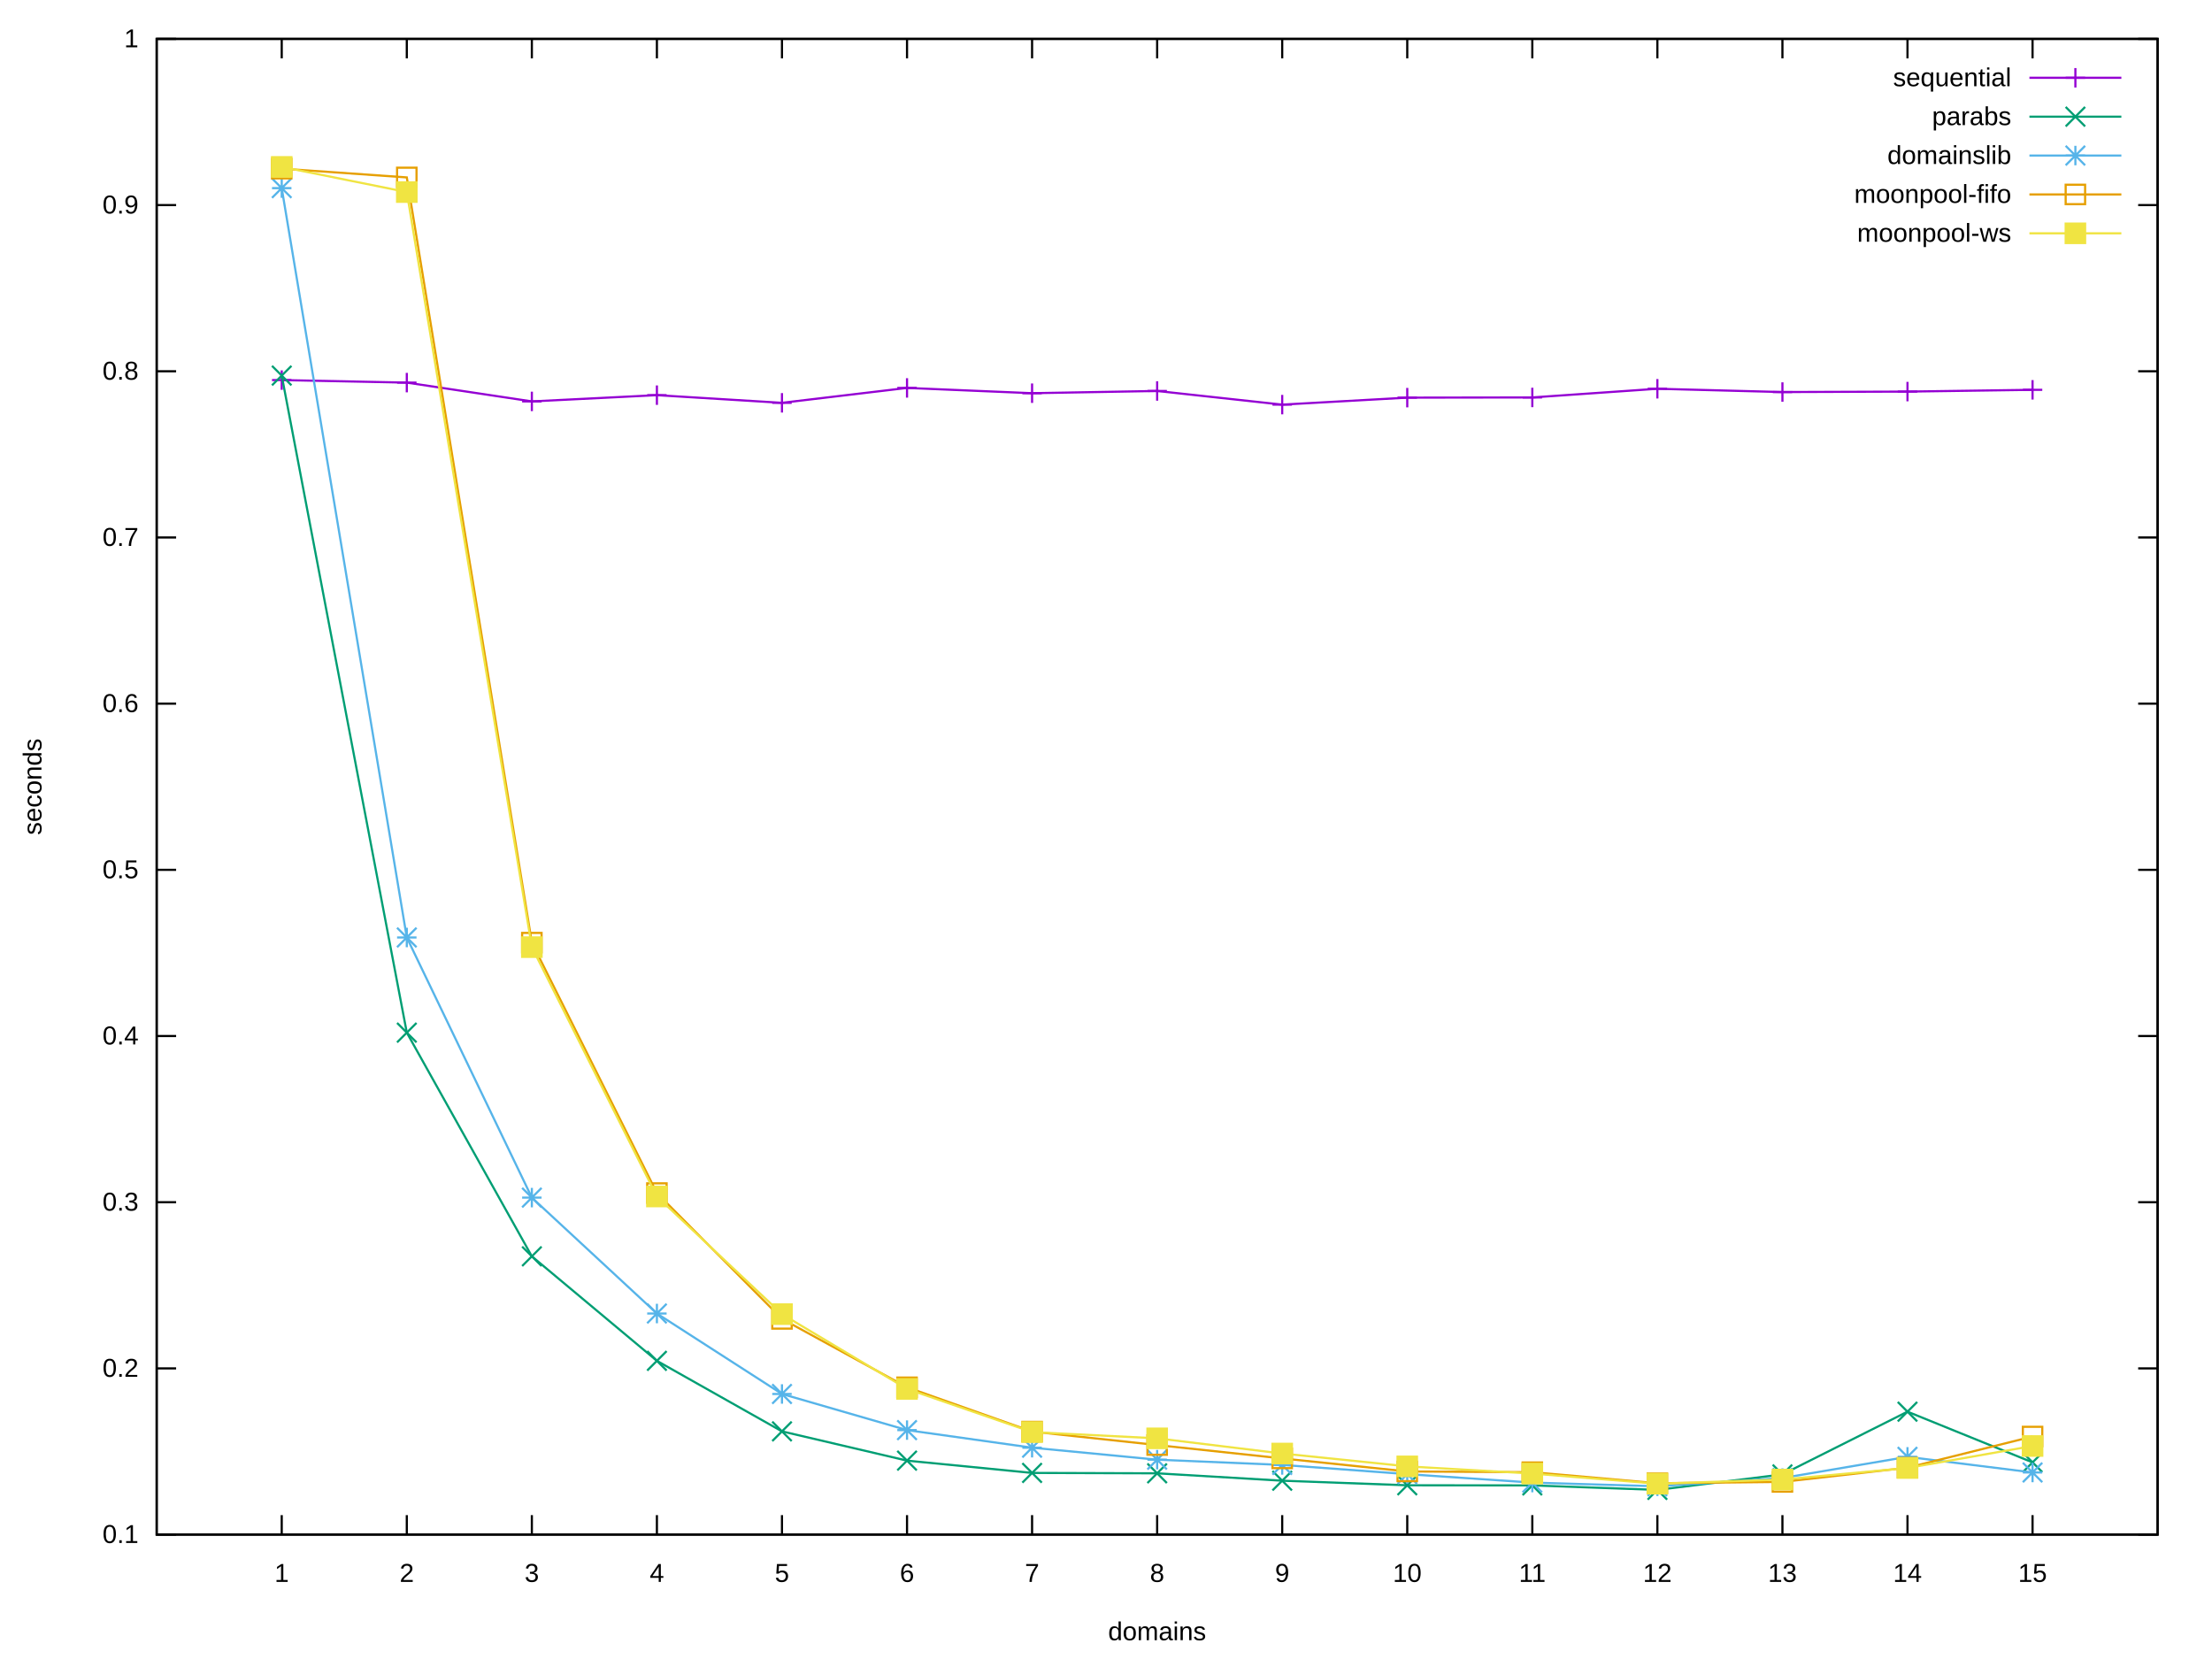
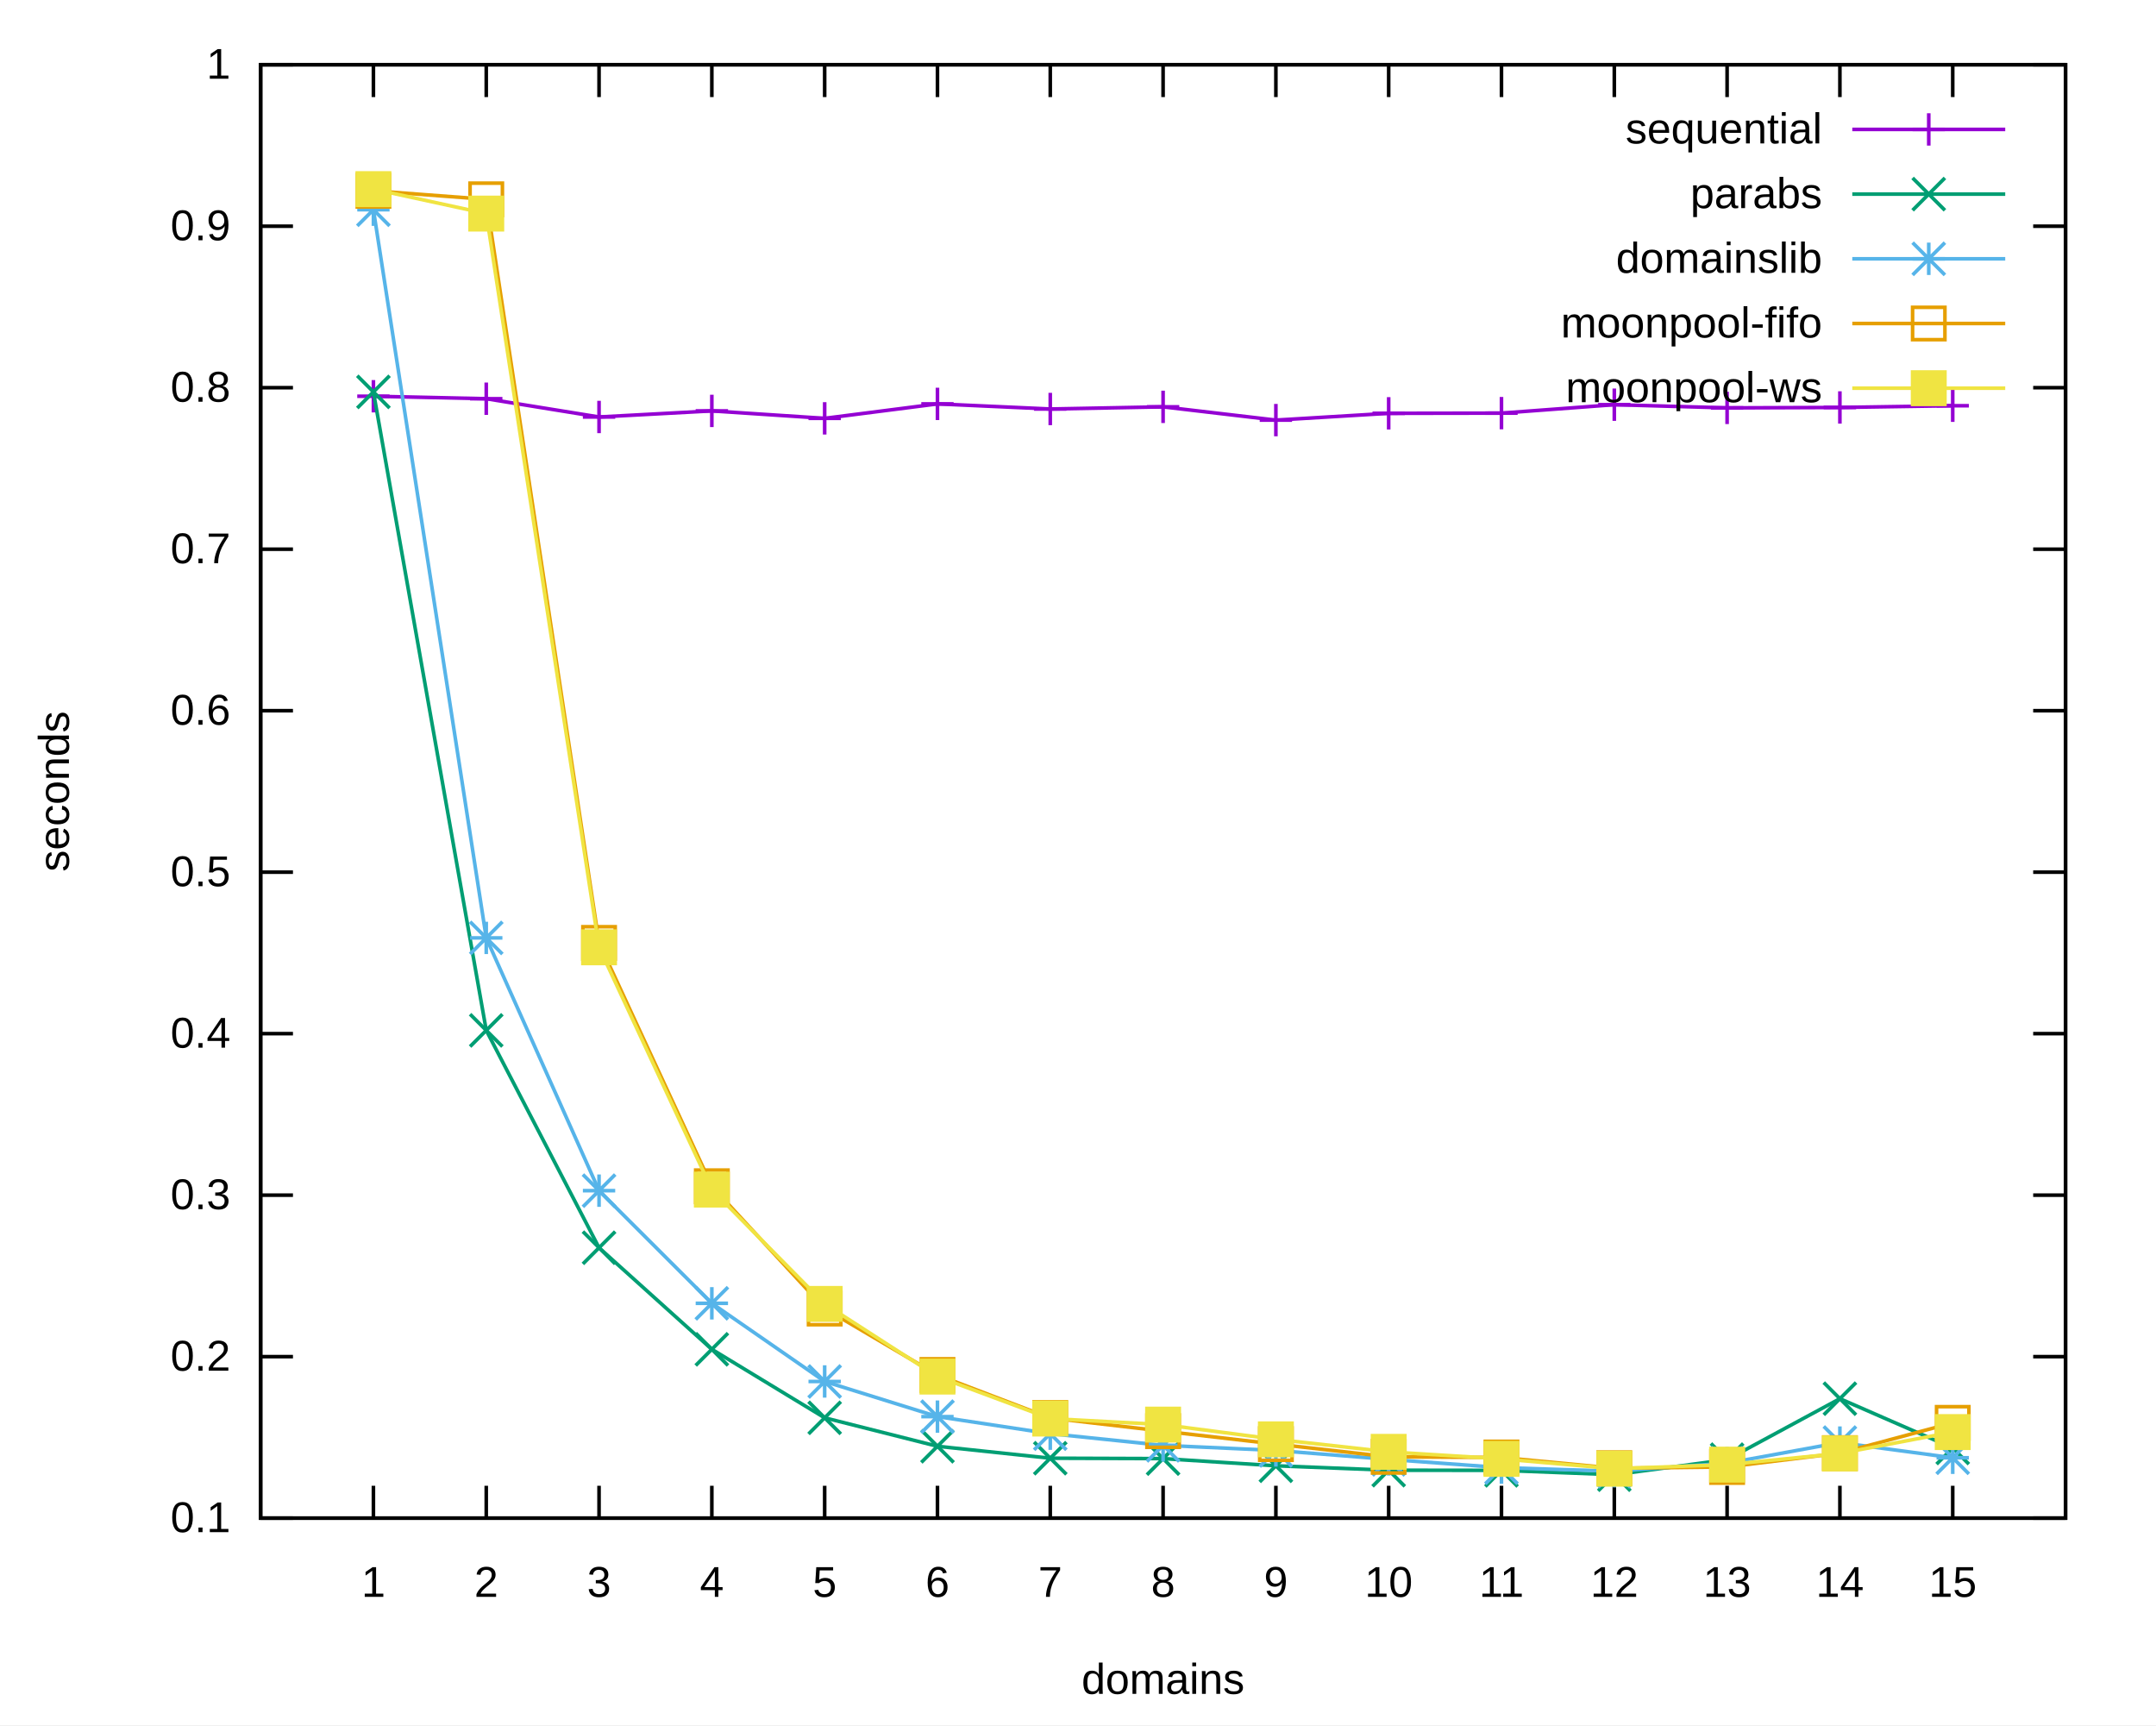
- <svg xmlns="http://www.w3.org/2000/svg" xmlns:xlink="http://www.w3.org/1999/xlink" viewBox="0 0 1024 768">
+ <svg xmlns="http://www.w3.org/2000/svg" xmlns:xlink="http://www.w3.org/1999/xlink" viewBox="0 0 600 480">
  <g id="gnuplot_canvas">
-     <rect x="0" y="0" width="1024" height="768" fill="#ffffff" />
+     <rect x="0" y="0" width="600" height="480" fill="#ffffff" />
    <defs>
      <circle id="gpDot" r="0.5" stroke-width="0.5" stroke="currentColor" />
      <path id="gpPt0" stroke-width="0.222" stroke="currentColor" d="M-1,0 h2 M0,-1 v2" />
      <path id="gpPt1" stroke-width="0.222" stroke="currentColor" d="M-1,-1 L1,1 M1,-1 L-1,1" />
      <path id="gpPt2" stroke-width="0.222" stroke="currentColor" d="M-1,0 L1,0 M0,-1 L0,1 M-1,-1 L1,1 M-1,1 L1,-1" />
      <rect id="gpPt3" stroke-width="0.222" stroke="currentColor" x="-1" y="-1" width="2" height="2" />
      <rect id="gpPt4" stroke-width="0.222" stroke="currentColor" fill="currentColor" x="-1" y="-1" width="2" height="2" />
      <circle id="gpPt5" stroke-width="0.222" stroke="currentColor" cx="0" cy="0" r="1" />
      <use xlink:href="#gpPt5" id="gpPt6" fill="currentColor" stroke="none" />
      <path id="gpPt7" stroke-width="0.222" stroke="currentColor" d="M0,-1.33 L-1.33,0.67 L1.33,0.67 z" />
      <use xlink:href="#gpPt7" id="gpPt8" fill="currentColor" stroke="none" />
      <use xlink:href="#gpPt7" id="gpPt9" stroke="currentColor" transform="rotate(180)" />
      <use xlink:href="#gpPt9" id="gpPt10" fill="currentColor" stroke="none" />
      <use xlink:href="#gpPt3" id="gpPt11" stroke="currentColor" transform="rotate(45)" />
      <use xlink:href="#gpPt11" id="gpPt12" fill="currentColor" stroke="none" />
      <path id="gpPt13" stroke-width="0.222" stroke="currentColor" d="M0,1.330 L1.265,0.411 L0.782,-1.067 L-0.782,-1.076 L-1.265,0.411 z" />
      <use xlink:href="#gpPt13" id="gpPt14" fill="currentColor" stroke="none" />
      <filter id="textbox" filterUnits="objectBoundingBox" x="0" y="0" height="1" width="1">
        <feFlood flood-color="#FFFFFF" flood-opacity="1" result="bgnd" />
        <feComposite in="SourceGraphic" in2="bgnd" operator="atop" />
      </filter>
      <filter id="greybox" filterUnits="objectBoundingBox" x="0" y="0" height="1" width="1">
        <feFlood flood-color="lightgrey" flood-opacity="1" result="grey" />
        <feComposite in="SourceGraphic" in2="grey" operator="atop" />
      </filter>
    </defs>
    <g fill="none" color="#FFFFFF" stroke="currentColor" stroke-width="1.00" stroke-linecap="butt" stroke-linejoin="miter">
</g>
    <g fill="none" color="black" stroke="currentColor" stroke-width="1.00" stroke-linecap="butt" stroke-linejoin="miter">
-       <path stroke="black" d="M72.53,710.40 L81.53,710.40 M998.82,710.40 L989.82,710.40  " />
-       <g transform="translate(64.14,714.30)" stroke="none" fill="black" font-family="Arial" font-size="12.00" text-anchor="end">
+       <path stroke="black" d="M72.53,422.40 L81.53,422.40 M574.82,422.40 L565.82,422.40  " />
+       <g transform="translate(64.14,426.30)" stroke="none" fill="black" font-family="Arial" font-size="12.00" text-anchor="end">
        <text>
          <tspan font-family="Arial"> 0.1</tspan>
        </text>
      </g>
    </g>
    <g fill="none" color="black" stroke="currentColor" stroke-width="1.00" stroke-linecap="butt" stroke-linejoin="miter">
-       <path stroke="black" d="M72.53,633.47 L81.53,633.47 M998.82,633.47 L989.82,633.47  " />
-       <g transform="translate(64.14,637.37)" stroke="none" fill="black" font-family="Arial" font-size="12.00" text-anchor="end">
+       <path stroke="black" d="M72.53,377.47 L81.53,377.47 M574.82,377.47 L565.82,377.47  " />
+       <g transform="translate(64.14,381.37)" stroke="none" fill="black" font-family="Arial" font-size="12.00" text-anchor="end">
        <text>
          <tspan font-family="Arial"> 0.2</tspan>
        </text>
      </g>
    </g>
    <g fill="none" color="black" stroke="currentColor" stroke-width="1.00" stroke-linecap="butt" stroke-linejoin="miter">
-       <path stroke="black" d="M72.53,556.54 L81.53,556.54 M998.82,556.54 L989.82,556.54  " />
-       <g transform="translate(64.14,560.44)" stroke="none" fill="black" font-family="Arial" font-size="12.00" text-anchor="end">
+       <path stroke="black" d="M72.53,332.54 L81.53,332.54 M574.82,332.54 L565.82,332.54  " />
+       <g transform="translate(64.14,336.44)" stroke="none" fill="black" font-family="Arial" font-size="12.00" text-anchor="end">
        <text>
          <tspan font-family="Arial"> 0.3</tspan>
        </text>
      </g>
    </g>
    <g fill="none" color="black" stroke="currentColor" stroke-width="1.00" stroke-linecap="butt" stroke-linejoin="miter">
-       <path stroke="black" d="M72.53,479.60 L81.53,479.60 M998.82,479.60 L989.82,479.60  " />
-       <g transform="translate(64.14,483.50)" stroke="none" fill="black" font-family="Arial" font-size="12.00" text-anchor="end">
+       <path stroke="black" d="M72.53,287.60 L81.53,287.60 M574.82,287.60 L565.82,287.60  " />
+       <g transform="translate(64.14,291.50)" stroke="none" fill="black" font-family="Arial" font-size="12.00" text-anchor="end">
        <text>
          <tspan font-family="Arial"> 0.4</tspan>
        </text>
      </g>
    </g>
    <g fill="none" color="black" stroke="currentColor" stroke-width="1.00" stroke-linecap="butt" stroke-linejoin="miter">
-       <path stroke="black" d="M72.53,402.67 L81.53,402.67 M998.82,402.67 L989.82,402.67  " />
-       <g transform="translate(64.14,406.57)" stroke="none" fill="black" font-family="Arial" font-size="12.00" text-anchor="end">
+       <path stroke="black" d="M72.53,242.67 L81.53,242.67 M574.82,242.67 L565.82,242.67  " />
+       <g transform="translate(64.14,246.57)" stroke="none" fill="black" font-family="Arial" font-size="12.00" text-anchor="end">
        <text>
          <tspan font-family="Arial"> 0.5</tspan>
        </text>
      </g>
    </g>
    <g fill="none" color="black" stroke="currentColor" stroke-width="1.00" stroke-linecap="butt" stroke-linejoin="miter">
-       <path stroke="black" d="M72.53,325.74 L81.53,325.74 M998.82,325.74 L989.82,325.74  " />
-       <g transform="translate(64.14,329.64)" stroke="none" fill="black" font-family="Arial" font-size="12.00" text-anchor="end">
+       <path stroke="black" d="M72.53,197.74 L81.53,197.74 M574.82,197.74 L565.82,197.74  " />
+       <g transform="translate(64.14,201.64)" stroke="none" fill="black" font-family="Arial" font-size="12.00" text-anchor="end">
        <text>
          <tspan font-family="Arial"> 0.6</tspan>
        </text>
      </g>
    </g>
    <g fill="none" color="black" stroke="currentColor" stroke-width="1.00" stroke-linecap="butt" stroke-linejoin="miter">
-       <path stroke="black" d="M72.53,248.81 L81.53,248.81 M998.82,248.81 L989.82,248.81  " />
-       <g transform="translate(64.14,252.71)" stroke="none" fill="black" font-family="Arial" font-size="12.00" text-anchor="end">
+       <path stroke="black" d="M72.53,152.81 L81.53,152.81 M574.82,152.81 L565.82,152.81  " />
+       <g transform="translate(64.14,156.71)" stroke="none" fill="black" font-family="Arial" font-size="12.00" text-anchor="end">
        <text>
          <tspan font-family="Arial"> 0.7</tspan>
        </text>
      </g>
    </g>
    <g fill="none" color="black" stroke="currentColor" stroke-width="1.00" stroke-linecap="butt" stroke-linejoin="miter">
-       <path stroke="black" d="M72.53,171.87 L81.53,171.87 M998.82,171.87 L989.82,171.87  " />
-       <g transform="translate(64.14,175.77)" stroke="none" fill="black" font-family="Arial" font-size="12.00" text-anchor="end">
+       <path stroke="black" d="M72.53,107.87 L81.53,107.87 M574.82,107.87 L565.82,107.87  " />
+       <g transform="translate(64.14,111.77)" stroke="none" fill="black" font-family="Arial" font-size="12.00" text-anchor="end">
        <text>
          <tspan font-family="Arial"> 0.8</tspan>
        </text>
      </g>
    </g>
    <g fill="none" color="black" stroke="currentColor" stroke-width="1.00" stroke-linecap="butt" stroke-linejoin="miter">
-       <path stroke="black" d="M72.53,94.94 L81.53,94.94 M998.82,94.94 L989.82,94.94  " />
-       <g transform="translate(64.14,98.84)" stroke="none" fill="black" font-family="Arial" font-size="12.00" text-anchor="end">
+       <path stroke="black" d="M72.53,62.94 L81.53,62.94 M574.82,62.94 L565.82,62.94  " />
+       <g transform="translate(64.14,66.84)" stroke="none" fill="black" font-family="Arial" font-size="12.00" text-anchor="end">
        <text>
          <tspan font-family="Arial"> 0.9</tspan>
        </text>
      </g>
    </g>
    <g fill="none" color="black" stroke="currentColor" stroke-width="1.00" stroke-linecap="butt" stroke-linejoin="miter">
-       <path stroke="black" d="M72.53,18.01 L81.53,18.01 M998.82,18.01 L989.82,18.01  " />
+       <path stroke="black" d="M72.53,18.01 L81.53,18.01 M574.82,18.01 L565.82,18.01  " />
      <g transform="translate(64.14,21.91)" stroke="none" fill="black" font-family="Arial" font-size="12.00" text-anchor="end">
        <text>
          <tspan font-family="Arial"> 1</tspan>
        </text>
      </g>
    </g>
    <g fill="none" color="black" stroke="currentColor" stroke-width="1.00" stroke-linecap="butt" stroke-linejoin="miter">
-       <path stroke="black" d="M130.42,710.40 L130.42,701.40 M130.42,18.01 L130.42,27.01  " />
-       <g transform="translate(130.42,732.30)" stroke="none" fill="black" font-family="Arial" font-size="12.00" text-anchor="middle">
+       <path stroke="black" d="M103.92,422.40 L103.92,413.40 M103.92,18.01 L103.92,27.01  " />
+       <g transform="translate(103.92,444.30)" stroke="none" fill="black" font-family="Arial" font-size="12.00" text-anchor="middle">
        <text>
          <tspan font-family="Arial"> 1</tspan>
        </text>
      </g>
    </g>
    <g fill="none" color="black" stroke="currentColor" stroke-width="1.00" stroke-linecap="butt" stroke-linejoin="miter">
-       <path stroke="black" d="M188.32,710.40 L188.32,701.40 M188.32,18.01 L188.32,27.01  " />
-       <g transform="translate(188.32,732.30)" stroke="none" fill="black" font-family="Arial" font-size="12.00" text-anchor="middle">
+       <path stroke="black" d="M135.32,422.40 L135.32,413.40 M135.32,18.01 L135.32,27.01  " />
+       <g transform="translate(135.32,444.30)" stroke="none" fill="black" font-family="Arial" font-size="12.00" text-anchor="middle">
        <text>
          <tspan font-family="Arial"> 2</tspan>
        </text>
      </g>
    </g>
    <g fill="none" color="black" stroke="currentColor" stroke-width="1.00" stroke-linecap="butt" stroke-linejoin="miter">
-       <path stroke="black" d="M246.21,710.40 L246.21,701.40 M246.21,18.01 L246.21,27.01  " />
-       <g transform="translate(246.21,732.30)" stroke="none" fill="black" font-family="Arial" font-size="12.00" text-anchor="middle">
+       <path stroke="black" d="M166.71,422.40 L166.71,413.40 M166.71,18.01 L166.71,27.01  " />
+       <g transform="translate(166.71,444.30)" stroke="none" fill="black" font-family="Arial" font-size="12.00" text-anchor="middle">
        <text>
          <tspan font-family="Arial"> 3</tspan>
        </text>
      </g>
    </g>
    <g fill="none" color="black" stroke="currentColor" stroke-width="1.00" stroke-linecap="butt" stroke-linejoin="miter">
-       <path stroke="black" d="M304.10,710.40 L304.10,701.40 M304.10,18.01 L304.10,27.01  " />
-       <g transform="translate(304.10,732.30)" stroke="none" fill="black" font-family="Arial" font-size="12.00" text-anchor="middle">
+       <path stroke="black" d="M198.10,422.40 L198.10,413.40 M198.10,18.01 L198.10,27.01  " />
+       <g transform="translate(198.10,444.30)" stroke="none" fill="black" font-family="Arial" font-size="12.00" text-anchor="middle">
        <text>
          <tspan font-family="Arial"> 4</tspan>
        </text>
      </g>
    </g>
    <g fill="none" color="black" stroke="currentColor" stroke-width="1.00" stroke-linecap="butt" stroke-linejoin="miter">
-       <path stroke="black" d="M362.00,710.40 L362.00,701.40 M362.00,18.01 L362.00,27.01  " />
-       <g transform="translate(362.00,732.30)" stroke="none" fill="black" font-family="Arial" font-size="12.00" text-anchor="middle">
+       <path stroke="black" d="M229.50,422.40 L229.50,413.40 M229.50,18.01 L229.50,27.01  " />
+       <g transform="translate(229.50,444.30)" stroke="none" fill="black" font-family="Arial" font-size="12.00" text-anchor="middle">
        <text>
          <tspan font-family="Arial"> 5</tspan>
        </text>
      </g>
    </g>
    <g fill="none" color="black" stroke="currentColor" stroke-width="1.00" stroke-linecap="butt" stroke-linejoin="miter">
-       <path stroke="black" d="M419.89,710.40 L419.89,701.40 M419.89,18.01 L419.89,27.01  " />
-       <g transform="translate(419.89,732.30)" stroke="none" fill="black" font-family="Arial" font-size="12.00" text-anchor="middle">
+       <path stroke="black" d="M260.89,422.40 L260.89,413.40 M260.89,18.01 L260.89,27.01  " />
+       <g transform="translate(260.89,444.30)" stroke="none" fill="black" font-family="Arial" font-size="12.00" text-anchor="middle">
        <text>
          <tspan font-family="Arial"> 6</tspan>
        </text>
      </g>
    </g>
    <g fill="none" color="black" stroke="currentColor" stroke-width="1.00" stroke-linecap="butt" stroke-linejoin="miter">
-       <path stroke="black" d="M477.78,710.40 L477.78,701.40 M477.78,18.01 L477.78,27.01  " />
-       <g transform="translate(477.78,732.30)" stroke="none" fill="black" font-family="Arial" font-size="12.00" text-anchor="middle">
+       <path stroke="black" d="M292.28,422.40 L292.28,413.40 M292.28,18.01 L292.28,27.01  " />
+       <g transform="translate(292.28,444.30)" stroke="none" fill="black" font-family="Arial" font-size="12.00" text-anchor="middle">
        <text>
          <tspan font-family="Arial"> 7</tspan>
        </text>
      </g>
    </g>
    <g fill="none" color="black" stroke="currentColor" stroke-width="1.00" stroke-linecap="butt" stroke-linejoin="miter">
-       <path stroke="black" d="M535.68,710.40 L535.68,701.40 M535.68,18.01 L535.68,27.01  " />
-       <g transform="translate(535.68,732.30)" stroke="none" fill="black" font-family="Arial" font-size="12.00" text-anchor="middle">
+       <path stroke="black" d="M323.68,422.40 L323.68,413.40 M323.68,18.01 L323.68,27.01  " />
+       <g transform="translate(323.68,444.30)" stroke="none" fill="black" font-family="Arial" font-size="12.00" text-anchor="middle">
        <text>
          <tspan font-family="Arial"> 8</tspan>
        </text>
      </g>
    </g>
    <g fill="none" color="black" stroke="currentColor" stroke-width="1.00" stroke-linecap="butt" stroke-linejoin="miter">
-       <path stroke="black" d="M593.57,710.40 L593.57,701.40 M593.57,18.01 L593.57,27.01  " />
-       <g transform="translate(593.57,732.30)" stroke="none" fill="black" font-family="Arial" font-size="12.00" text-anchor="middle">
+       <path stroke="black" d="M355.07,422.40 L355.07,413.40 M355.07,18.01 L355.07,27.01  " />
+       <g transform="translate(355.07,444.30)" stroke="none" fill="black" font-family="Arial" font-size="12.00" text-anchor="middle">
        <text>
          <tspan font-family="Arial"> 9</tspan>
        </text>
      </g>
    </g>
    <g fill="none" color="black" stroke="currentColor" stroke-width="1.00" stroke-linecap="butt" stroke-linejoin="miter">
-       <path stroke="black" d="M651.46,710.40 L651.46,701.40 M651.46,18.01 L651.46,27.01  " />
-       <g transform="translate(651.46,732.30)" stroke="none" fill="black" font-family="Arial" font-size="12.00" text-anchor="middle">
+       <path stroke="black" d="M386.46,422.40 L386.46,413.40 M386.46,18.01 L386.46,27.01  " />
+       <g transform="translate(386.46,444.30)" stroke="none" fill="black" font-family="Arial" font-size="12.00" text-anchor="middle">
        <text>
          <tspan font-family="Arial"> 10</tspan>
        </text>
      </g>
    </g>
    <g fill="none" color="black" stroke="currentColor" stroke-width="1.00" stroke-linecap="butt" stroke-linejoin="miter">
-       <path stroke="black" d="M709.35,710.40 L709.35,701.40 M709.35,18.01 L709.35,27.01  " />
-       <g transform="translate(709.35,732.30)" stroke="none" fill="black" font-family="Arial" font-size="12.00" text-anchor="middle">
+       <path stroke="black" d="M417.85,422.40 L417.85,413.40 M417.85,18.01 L417.85,27.01  " />
+       <g transform="translate(417.85,444.30)" stroke="none" fill="black" font-family="Arial" font-size="12.00" text-anchor="middle">
        <text>
          <tspan font-family="Arial"> 11</tspan>
        </text>
      </g>
    </g>
    <g fill="none" color="black" stroke="currentColor" stroke-width="1.00" stroke-linecap="butt" stroke-linejoin="miter">
-       <path stroke="black" d="M767.25,710.40 L767.25,701.40 M767.25,18.01 L767.25,27.01  " />
-       <g transform="translate(767.25,732.30)" stroke="none" fill="black" font-family="Arial" font-size="12.00" text-anchor="middle">
+       <path stroke="black" d="M449.25,422.40 L449.25,413.40 M449.25,18.01 L449.25,27.01  " />
+       <g transform="translate(449.25,444.30)" stroke="none" fill="black" font-family="Arial" font-size="12.00" text-anchor="middle">
        <text>
          <tspan font-family="Arial"> 12</tspan>
        </text>
      </g>
    </g>
    <g fill="none" color="black" stroke="currentColor" stroke-width="1.00" stroke-linecap="butt" stroke-linejoin="miter">
-       <path stroke="black" d="M825.14,710.40 L825.14,701.40 M825.14,18.01 L825.14,27.01  " />
-       <g transform="translate(825.14,732.30)" stroke="none" fill="black" font-family="Arial" font-size="12.00" text-anchor="middle">
+       <path stroke="black" d="M480.64,422.40 L480.64,413.40 M480.64,18.01 L480.64,27.01  " />
+       <g transform="translate(480.64,444.30)" stroke="none" fill="black" font-family="Arial" font-size="12.00" text-anchor="middle">
        <text>
          <tspan font-family="Arial"> 13</tspan>
        </text>
      </g>
    </g>
    <g fill="none" color="black" stroke="currentColor" stroke-width="1.00" stroke-linecap="butt" stroke-linejoin="miter">
-       <path stroke="black" d="M883.03,710.40 L883.03,701.40 M883.03,18.01 L883.03,27.01  " />
-       <g transform="translate(883.03,732.30)" stroke="none" fill="black" font-family="Arial" font-size="12.00" text-anchor="middle">
+       <path stroke="black" d="M512.03,422.40 L512.03,413.40 M512.03,18.01 L512.03,27.01  " />
+       <g transform="translate(512.03,444.30)" stroke="none" fill="black" font-family="Arial" font-size="12.00" text-anchor="middle">
        <text>
          <tspan font-family="Arial"> 14</tspan>
        </text>
      </g>
    </g>
    <g fill="none" color="black" stroke="currentColor" stroke-width="1.00" stroke-linecap="butt" stroke-linejoin="miter">
-       <path stroke="black" d="M940.93,710.40 L940.93,701.40 M940.93,18.01 L940.93,27.01  " />
-       <g transform="translate(940.93,732.30)" stroke="none" fill="black" font-family="Arial" font-size="12.00" text-anchor="middle">
+       <path stroke="black" d="M543.43,422.40 L543.43,413.40 M543.43,18.01 L543.43,27.01  " />
+       <g transform="translate(543.43,444.30)" stroke="none" fill="black" font-family="Arial" font-size="12.00" text-anchor="middle">
        <text>
          <tspan font-family="Arial"> 15</tspan>
        </text>
      </g>
    </g>
    <g fill="none" color="black" stroke="currentColor" stroke-width="1.00" stroke-linecap="butt" stroke-linejoin="miter">
</g>
    <g fill="none" color="black" stroke="currentColor" stroke-width="1.00" stroke-linecap="butt" stroke-linejoin="miter">
-       <path stroke="black" d="M72.53,18.01 L72.53,710.40 L998.82,710.40 L998.82,18.01 L72.53,18.01 Z  " />
+       <path stroke="black" d="M72.53,18.01 L72.53,422.40 L574.82,422.40 L574.82,18.01 L72.53,18.01 Z  " />
    </g>
    <g fill="none" color="black" stroke="currentColor" stroke-width="1.00" stroke-linecap="butt" stroke-linejoin="miter">
</g>
    <g id="gnuplot_plot_1">
      <g fill="none" color="black" stroke="currentColor" stroke-width="1.00" stroke-linecap="butt" stroke-linejoin="miter">
-         <g transform="translate(931.09,39.91)" stroke="none" fill="black" font-family="Arial" font-size="12.00" text-anchor="end">
+         <g transform="translate(507.09,39.91)" stroke="none" fill="black" font-family="Arial" font-size="12.00" text-anchor="end">
          <text>
            <tspan font-family="Arial">sequential</tspan>
          </text>
        </g>
      </g>
      <g fill="none" color="black" stroke="currentColor" stroke-width="1.00" stroke-linecap="butt" stroke-linejoin="miter">
-         <path stroke="rgb(148,   0, 211)" d="M939.48,36.01 L982.04,36.01 M130.42,175.95 L188.32,177.12 L246.21,185.82 L304.10,182.93 L362.00,186.48 L419.89,179.58   L477.78,182.02 L535.68,180.99 L593.57,187.31 L651.46,184.08 L709.35,183.99 L767.25,179.97 L825.14,181.49 L883.03,181.28   L940.93,180.46  " />
-         <use xlink:href="#gpPt0" transform="translate(130.42,175.95) scale(4.50)" color="rgb(148,   0, 211)" />
-         <use xlink:href="#gpPt0" transform="translate(188.32,177.12) scale(4.50)" color="rgb(148,   0, 211)" />
-         <use xlink:href="#gpPt0" transform="translate(246.21,185.82) scale(4.50)" color="rgb(148,   0, 211)" />
-         <use xlink:href="#gpPt0" transform="translate(304.10,182.93) scale(4.50)" color="rgb(148,   0, 211)" />
-         <use xlink:href="#gpPt0" transform="translate(362.00,186.48) scale(4.50)" color="rgb(148,   0, 211)" />
-         <use xlink:href="#gpPt0" transform="translate(419.89,179.58) scale(4.50)" color="rgb(148,   0, 211)" />
-         <use xlink:href="#gpPt0" transform="translate(477.78,182.02) scale(4.50)" color="rgb(148,   0, 211)" />
-         <use xlink:href="#gpPt0" transform="translate(535.68,180.99) scale(4.50)" color="rgb(148,   0, 211)" />
-         <use xlink:href="#gpPt0" transform="translate(593.57,187.31) scale(4.50)" color="rgb(148,   0, 211)" />
-         <use xlink:href="#gpPt0" transform="translate(651.46,184.08) scale(4.50)" color="rgb(148,   0, 211)" />
-         <use xlink:href="#gpPt0" transform="translate(709.35,183.99) scale(4.50)" color="rgb(148,   0, 211)" />
-         <use xlink:href="#gpPt0" transform="translate(767.25,179.97) scale(4.50)" color="rgb(148,   0, 211)" />
-         <use xlink:href="#gpPt0" transform="translate(825.14,181.49) scale(4.50)" color="rgb(148,   0, 211)" />
-         <use xlink:href="#gpPt0" transform="translate(883.03,181.28) scale(4.50)" color="rgb(148,   0, 211)" />
-         <use xlink:href="#gpPt0" transform="translate(940.93,180.46) scale(4.50)" color="rgb(148,   0, 211)" />
-         <use xlink:href="#gpPt0" transform="translate(960.76,36.01) scale(4.50)" color="rgb(148,   0, 211)" />
+         <path stroke="rgb(148,   0, 211)" d="M515.48,36.01 L558.04,36.01 M103.92,110.25 L135.32,110.94 L166.71,116.02 L198.10,114.33 L229.50,116.40 L260.89,112.38   L292.28,113.80 L323.68,113.20 L355.07,116.89 L386.46,115.00 L417.85,114.95 L449.25,112.60 L480.64,113.49 L512.03,113.37   L543.43,112.89  " />
+         <use xlink:href="#gpPt0" transform="translate(103.92,110.25) scale(4.50)" color="rgb(148,   0, 211)" />
+         <use xlink:href="#gpPt0" transform="translate(135.32,110.94) scale(4.50)" color="rgb(148,   0, 211)" />
+         <use xlink:href="#gpPt0" transform="translate(166.71,116.02) scale(4.50)" color="rgb(148,   0, 211)" />
+         <use xlink:href="#gpPt0" transform="translate(198.10,114.33) scale(4.50)" color="rgb(148,   0, 211)" />
+         <use xlink:href="#gpPt0" transform="translate(229.50,116.40) scale(4.50)" color="rgb(148,   0, 211)" />
+         <use xlink:href="#gpPt0" transform="translate(260.89,112.38) scale(4.50)" color="rgb(148,   0, 211)" />
+         <use xlink:href="#gpPt0" transform="translate(292.28,113.80) scale(4.50)" color="rgb(148,   0, 211)" />
+         <use xlink:href="#gpPt0" transform="translate(323.68,113.20) scale(4.50)" color="rgb(148,   0, 211)" />
+         <use xlink:href="#gpPt0" transform="translate(355.07,116.89) scale(4.50)" color="rgb(148,   0, 211)" />
+         <use xlink:href="#gpPt0" transform="translate(386.46,115.00) scale(4.50)" color="rgb(148,   0, 211)" />
+         <use xlink:href="#gpPt0" transform="translate(417.85,114.95) scale(4.50)" color="rgb(148,   0, 211)" />
+         <use xlink:href="#gpPt0" transform="translate(449.25,112.60) scale(4.50)" color="rgb(148,   0, 211)" />
+         <use xlink:href="#gpPt0" transform="translate(480.64,113.49) scale(4.50)" color="rgb(148,   0, 211)" />
+         <use xlink:href="#gpPt0" transform="translate(512.03,113.37) scale(4.50)" color="rgb(148,   0, 211)" />
+         <use xlink:href="#gpPt0" transform="translate(543.43,112.89) scale(4.50)" color="rgb(148,   0, 211)" />
+         <use xlink:href="#gpPt0" transform="translate(536.76,36.01) scale(4.50)" color="rgb(148,   0, 211)" />
      </g>
    </g>
    <g id="gnuplot_plot_2">
      <g fill="none" color="black" stroke="currentColor" stroke-width="1.00" stroke-linecap="butt" stroke-linejoin="miter">
-         <g transform="translate(931.09,57.91)" stroke="none" fill="black" font-family="Arial" font-size="12.00" text-anchor="end">
+         <g transform="translate(507.09,57.91)" stroke="none" fill="black" font-family="Arial" font-size="12.00" text-anchor="end">
          <text>
            <tspan font-family="Arial">parabs</tspan>
          </text>
        </g>
      </g>
      <g fill="none" color="black" stroke="currentColor" stroke-width="1.00" stroke-linecap="butt" stroke-linejoin="miter">
-         <path stroke="rgb(  0, 158, 115)" d="M939.48,54.01 L982.04,54.01 M130.42,173.87 L188.32,478.04 L246.21,581.59 L304.10,629.97 L362.00,662.62 L419.89,676.17   L477.78,681.86 L535.68,682.04 L593.57,685.46 L651.46,687.58 L709.35,687.64 L767.25,689.72 L825.14,682.55 L883.03,653.50   L940.93,676.98  " />
-         <use xlink:href="#gpPt1" transform="translate(130.42,173.87) scale(4.50)" color="rgb(  0, 158, 115)" />
-         <use xlink:href="#gpPt1" transform="translate(188.32,478.04) scale(4.50)" color="rgb(  0, 158, 115)" />
-         <use xlink:href="#gpPt1" transform="translate(246.21,581.59) scale(4.50)" color="rgb(  0, 158, 115)" />
-         <use xlink:href="#gpPt1" transform="translate(304.10,629.97) scale(4.50)" color="rgb(  0, 158, 115)" />
-         <use xlink:href="#gpPt1" transform="translate(362.00,662.62) scale(4.50)" color="rgb(  0, 158, 115)" />
-         <use xlink:href="#gpPt1" transform="translate(419.89,676.17) scale(4.50)" color="rgb(  0, 158, 115)" />
-         <use xlink:href="#gpPt1" transform="translate(477.78,681.86) scale(4.50)" color="rgb(  0, 158, 115)" />
-         <use xlink:href="#gpPt1" transform="translate(535.68,682.04) scale(4.50)" color="rgb(  0, 158, 115)" />
-         <use xlink:href="#gpPt1" transform="translate(593.57,685.46) scale(4.50)" color="rgb(  0, 158, 115)" />
-         <use xlink:href="#gpPt1" transform="translate(651.46,687.58) scale(4.50)" color="rgb(  0, 158, 115)" />
-         <use xlink:href="#gpPt1" transform="translate(709.35,687.64) scale(4.50)" color="rgb(  0, 158, 115)" />
-         <use xlink:href="#gpPt1" transform="translate(767.25,689.72) scale(4.50)" color="rgb(  0, 158, 115)" />
-         <use xlink:href="#gpPt1" transform="translate(825.14,682.55) scale(4.50)" color="rgb(  0, 158, 115)" />
-         <use xlink:href="#gpPt1" transform="translate(883.03,653.50) scale(4.50)" color="rgb(  0, 158, 115)" />
-         <use xlink:href="#gpPt1" transform="translate(940.93,676.98) scale(4.50)" color="rgb(  0, 158, 115)" />
-         <use xlink:href="#gpPt1" transform="translate(960.76,54.01) scale(4.50)" color="rgb(  0, 158, 115)" />
+         <path stroke="rgb(  0, 158, 115)" d="M515.48,54.01 L558.04,54.01 M103.92,109.04 L135.32,286.69 L166.71,347.17 L198.10,375.43 L229.50,394.49 L260.89,402.41   L292.28,405.73 L323.68,405.84 L355.07,407.84 L386.46,409.07 L417.85,409.11 L449.25,410.32 L480.64,406.13 L512.03,389.17   L543.43,402.88  " />
+         <use xlink:href="#gpPt1" transform="translate(103.92,109.04) scale(4.50)" color="rgb(  0, 158, 115)" />
+         <use xlink:href="#gpPt1" transform="translate(135.32,286.69) scale(4.50)" color="rgb(  0, 158, 115)" />
+         <use xlink:href="#gpPt1" transform="translate(166.71,347.17) scale(4.50)" color="rgb(  0, 158, 115)" />
+         <use xlink:href="#gpPt1" transform="translate(198.10,375.43) scale(4.50)" color="rgb(  0, 158, 115)" />
+         <use xlink:href="#gpPt1" transform="translate(229.50,394.49) scale(4.50)" color="rgb(  0, 158, 115)" />
+         <use xlink:href="#gpPt1" transform="translate(260.89,402.41) scale(4.50)" color="rgb(  0, 158, 115)" />
+         <use xlink:href="#gpPt1" transform="translate(292.28,405.73) scale(4.50)" color="rgb(  0, 158, 115)" />
+         <use xlink:href="#gpPt1" transform="translate(323.68,405.84) scale(4.50)" color="rgb(  0, 158, 115)" />
+         <use xlink:href="#gpPt1" transform="translate(355.07,407.84) scale(4.50)" color="rgb(  0, 158, 115)" />
+         <use xlink:href="#gpPt1" transform="translate(386.46,409.07) scale(4.50)" color="rgb(  0, 158, 115)" />
+         <use xlink:href="#gpPt1" transform="translate(417.85,409.11) scale(4.50)" color="rgb(  0, 158, 115)" />
+         <use xlink:href="#gpPt1" transform="translate(449.25,410.32) scale(4.50)" color="rgb(  0, 158, 115)" />
+         <use xlink:href="#gpPt1" transform="translate(480.64,406.13) scale(4.50)" color="rgb(  0, 158, 115)" />
+         <use xlink:href="#gpPt1" transform="translate(512.03,389.17) scale(4.50)" color="rgb(  0, 158, 115)" />
+         <use xlink:href="#gpPt1" transform="translate(543.43,402.88) scale(4.50)" color="rgb(  0, 158, 115)" />
+         <use xlink:href="#gpPt1" transform="translate(536.76,54.01) scale(4.50)" color="rgb(  0, 158, 115)" />
      </g>
    </g>
    <g id="gnuplot_plot_3">
      <g fill="none" color="black" stroke="currentColor" stroke-width="1.00" stroke-linecap="butt" stroke-linejoin="miter">
-         <g transform="translate(931.09,75.91)" stroke="none" fill="black" font-family="Arial" font-size="12.00" text-anchor="end">
+         <g transform="translate(507.09,75.91)" stroke="none" fill="black" font-family="Arial" font-size="12.00" text-anchor="end">
          <text>
            <tspan font-family="Arial">domainslib</tspan>
          </text>
        </g>
      </g>
      <g fill="none" color="black" stroke="currentColor" stroke-width="1.00" stroke-linecap="butt" stroke-linejoin="miter">
-         <path stroke="rgb( 86, 180, 233)" d="M939.48,72.01 L982.04,72.01 M130.42,87.09 L188.32,433.99 L246.21,554.41 L304.10,608.06 L362.00,645.31 L419.89,662.04   L477.78,670.18 L535.68,675.73 L593.57,678.16 L651.46,682.42 L709.35,686.34 L767.25,688.06 L825.14,684.23 L883.03,674.41   L940.93,681.65  " />
-         <use xlink:href="#gpPt2" transform="translate(130.42,87.09) scale(4.50)" color="rgb( 86, 180, 233)" />
-         <use xlink:href="#gpPt2" transform="translate(188.32,433.99) scale(4.50)" color="rgb( 86, 180, 233)" />
-         <use xlink:href="#gpPt2" transform="translate(246.21,554.41) scale(4.50)" color="rgb( 86, 180, 233)" />
-         <use xlink:href="#gpPt2" transform="translate(304.10,608.06) scale(4.50)" color="rgb( 86, 180, 233)" />
-         <use xlink:href="#gpPt2" transform="translate(362.00,645.31) scale(4.50)" color="rgb( 86, 180, 233)" />
-         <use xlink:href="#gpPt2" transform="translate(419.89,662.04) scale(4.50)" color="rgb( 86, 180, 233)" />
-         <use xlink:href="#gpPt2" transform="translate(477.78,670.18) scale(4.50)" color="rgb( 86, 180, 233)" />
-         <use xlink:href="#gpPt2" transform="translate(535.68,675.73) scale(4.50)" color="rgb( 86, 180, 233)" />
-         <use xlink:href="#gpPt2" transform="translate(593.57,678.16) scale(4.50)" color="rgb( 86, 180, 233)" />
-         <use xlink:href="#gpPt2" transform="translate(651.46,682.42) scale(4.50)" color="rgb( 86, 180, 233)" />
-         <use xlink:href="#gpPt2" transform="translate(709.35,686.34) scale(4.50)" color="rgb( 86, 180, 233)" />
-         <use xlink:href="#gpPt2" transform="translate(767.25,688.06) scale(4.50)" color="rgb( 86, 180, 233)" />
-         <use xlink:href="#gpPt2" transform="translate(825.14,684.23) scale(4.50)" color="rgb( 86, 180, 233)" />
-         <use xlink:href="#gpPt2" transform="translate(883.03,674.41) scale(4.50)" color="rgb( 86, 180, 233)" />
-         <use xlink:href="#gpPt2" transform="translate(940.93,681.65) scale(4.50)" color="rgb( 86, 180, 233)" />
-         <use xlink:href="#gpPt2" transform="translate(960.76,72.01) scale(4.50)" color="rgb( 86, 180, 233)" />
+         <path stroke="rgb( 86, 180, 233)" d="M515.48,72.01 L558.04,72.01 M103.92,58.35 L135.32,260.96 L166.71,331.29 L198.10,362.63 L229.50,384.38 L260.89,394.16   L292.28,398.91 L323.68,402.15 L355.07,403.57 L386.46,406.06 L417.85,408.35 L449.25,409.35 L480.64,407.11 L512.03,401.38   L543.43,405.61  " />
+         <use xlink:href="#gpPt2" transform="translate(103.92,58.35) scale(4.50)" color="rgb( 86, 180, 233)" />
+         <use xlink:href="#gpPt2" transform="translate(135.32,260.96) scale(4.50)" color="rgb( 86, 180, 233)" />
+         <use xlink:href="#gpPt2" transform="translate(166.71,331.29) scale(4.50)" color="rgb( 86, 180, 233)" />
+         <use xlink:href="#gpPt2" transform="translate(198.10,362.63) scale(4.50)" color="rgb( 86, 180, 233)" />
+         <use xlink:href="#gpPt2" transform="translate(229.50,384.38) scale(4.50)" color="rgb( 86, 180, 233)" />
+         <use xlink:href="#gpPt2" transform="translate(260.89,394.16) scale(4.50)" color="rgb( 86, 180, 233)" />
+         <use xlink:href="#gpPt2" transform="translate(292.28,398.91) scale(4.50)" color="rgb( 86, 180, 233)" />
+         <use xlink:href="#gpPt2" transform="translate(323.68,402.15) scale(4.50)" color="rgb( 86, 180, 233)" />
+         <use xlink:href="#gpPt2" transform="translate(355.07,403.57) scale(4.50)" color="rgb( 86, 180, 233)" />
+         <use xlink:href="#gpPt2" transform="translate(386.46,406.06) scale(4.50)" color="rgb( 86, 180, 233)" />
+         <use xlink:href="#gpPt2" transform="translate(417.85,408.35) scale(4.50)" color="rgb( 86, 180, 233)" />
+         <use xlink:href="#gpPt2" transform="translate(449.25,409.35) scale(4.50)" color="rgb( 86, 180, 233)" />
+         <use xlink:href="#gpPt2" transform="translate(480.64,407.11) scale(4.50)" color="rgb( 86, 180, 233)" />
+         <use xlink:href="#gpPt2" transform="translate(512.03,401.38) scale(4.50)" color="rgb( 86, 180, 233)" />
+         <use xlink:href="#gpPt2" transform="translate(543.43,405.61) scale(4.50)" color="rgb( 86, 180, 233)" />
+         <use xlink:href="#gpPt2" transform="translate(536.76,72.01) scale(4.50)" color="rgb( 86, 180, 233)" />
      </g>
    </g>
    <g id="gnuplot_plot_4">
      <g fill="none" color="black" stroke="currentColor" stroke-width="1.00" stroke-linecap="butt" stroke-linejoin="miter">
-         <g transform="translate(931.09,93.91)" stroke="none" fill="black" font-family="Arial" font-size="12.00" text-anchor="end">
+         <g transform="translate(507.09,93.91)" stroke="none" fill="black" font-family="Arial" font-size="12.00" text-anchor="end">
          <text>
            <tspan font-family="Arial">moonpool-fifo</tspan>
          </text>
        </g>
      </g>
      <g fill="none" color="black" stroke="currentColor" stroke-width="1.00" stroke-linecap="butt" stroke-linejoin="miter">
-         <path stroke="rgb(230, 159,   0)" d="M939.48,90.01 L982.04,90.01 M130.42,78.07 L188.32,82.13 L246.21,436.37 L304.10,552.30 L362.00,610.56 L419.89,642.21   L477.78,662.72 L535.68,668.96 L593.57,675.15 L651.46,681.18 L709.35,681.52 L767.25,686.64 L825.14,686.02 L883.03,679.44   L940.93,665.01  " />
-         <use xlink:href="#gpPt3" transform="translate(130.42,78.07) scale(4.50)" color="rgb(230, 159,   0)" />
-         <use xlink:href="#gpPt3" transform="translate(188.32,82.13) scale(4.50)" color="rgb(230, 159,   0)" />
-         <use xlink:href="#gpPt3" transform="translate(246.21,436.37) scale(4.50)" color="rgb(230, 159,   0)" />
-         <use xlink:href="#gpPt3" transform="translate(304.10,552.30) scale(4.50)" color="rgb(230, 159,   0)" />
-         <use xlink:href="#gpPt3" transform="translate(362.00,610.56) scale(4.50)" color="rgb(230, 159,   0)" />
-         <use xlink:href="#gpPt3" transform="translate(419.89,642.21) scale(4.50)" color="rgb(230, 159,   0)" />
-         <use xlink:href="#gpPt3" transform="translate(477.78,662.72) scale(4.50)" color="rgb(230, 159,   0)" />
-         <use xlink:href="#gpPt3" transform="translate(535.68,668.96) scale(4.50)" color="rgb(230, 159,   0)" />
-         <use xlink:href="#gpPt3" transform="translate(593.57,675.15) scale(4.50)" color="rgb(230, 159,   0)" />
-         <use xlink:href="#gpPt3" transform="translate(651.46,681.18) scale(4.50)" color="rgb(230, 159,   0)" />
-         <use xlink:href="#gpPt3" transform="translate(709.35,681.52) scale(4.50)" color="rgb(230, 159,   0)" />
-         <use xlink:href="#gpPt3" transform="translate(767.25,686.64) scale(4.50)" color="rgb(230, 159,   0)" />
-         <use xlink:href="#gpPt3" transform="translate(825.14,686.02) scale(4.50)" color="rgb(230, 159,   0)" />
-         <use xlink:href="#gpPt3" transform="translate(883.03,679.44) scale(4.50)" color="rgb(230, 159,   0)" />
-         <use xlink:href="#gpPt3" transform="translate(940.93,665.01) scale(4.50)" color="rgb(230, 159,   0)" />
-         <use xlink:href="#gpPt3" transform="translate(960.76,90.01) scale(4.50)" color="rgb(230, 159,   0)" />
+         <path stroke="rgb(230, 159,   0)" d="M515.48,90.01 L558.04,90.01 M103.92,53.09 L135.32,55.46 L166.71,262.35 L198.10,330.06 L229.50,364.09 L260.89,382.57   L292.28,394.55 L323.68,398.20 L355.07,401.81 L386.46,405.34 L417.85,405.53 L449.25,408.52 L480.64,408.16 L512.03,404.32   L543.43,395.89  " />
+         <use xlink:href="#gpPt3" transform="translate(103.92,53.09) scale(4.50)" color="rgb(230, 159,   0)" />
+         <use xlink:href="#gpPt3" transform="translate(135.32,55.46) scale(4.50)" color="rgb(230, 159,   0)" />
+         <use xlink:href="#gpPt3" transform="translate(166.71,262.35) scale(4.50)" color="rgb(230, 159,   0)" />
+         <use xlink:href="#gpPt3" transform="translate(198.10,330.06) scale(4.50)" color="rgb(230, 159,   0)" />
+         <use xlink:href="#gpPt3" transform="translate(229.50,364.09) scale(4.50)" color="rgb(230, 159,   0)" />
+         <use xlink:href="#gpPt3" transform="translate(260.89,382.57) scale(4.50)" color="rgb(230, 159,   0)" />
+         <use xlink:href="#gpPt3" transform="translate(292.28,394.55) scale(4.50)" color="rgb(230, 159,   0)" />
+         <use xlink:href="#gpPt3" transform="translate(323.68,398.20) scale(4.50)" color="rgb(230, 159,   0)" />
+         <use xlink:href="#gpPt3" transform="translate(355.07,401.81) scale(4.50)" color="rgb(230, 159,   0)" />
+         <use xlink:href="#gpPt3" transform="translate(386.46,405.34) scale(4.50)" color="rgb(230, 159,   0)" />
+         <use xlink:href="#gpPt3" transform="translate(417.85,405.53) scale(4.50)" color="rgb(230, 159,   0)" />
+         <use xlink:href="#gpPt3" transform="translate(449.25,408.52) scale(4.50)" color="rgb(230, 159,   0)" />
+         <use xlink:href="#gpPt3" transform="translate(480.64,408.16) scale(4.50)" color="rgb(230, 159,   0)" />
+         <use xlink:href="#gpPt3" transform="translate(512.03,404.32) scale(4.50)" color="rgb(230, 159,   0)" />
+         <use xlink:href="#gpPt3" transform="translate(543.43,395.89) scale(4.50)" color="rgb(230, 159,   0)" />
+         <use xlink:href="#gpPt3" transform="translate(536.76,90.01) scale(4.50)" color="rgb(230, 159,   0)" />
      </g>
    </g>
    <g id="gnuplot_plot_5">
      <g fill="none" color="black" stroke="currentColor" stroke-width="1.00" stroke-linecap="butt" stroke-linejoin="miter">
-         <g transform="translate(931.09,111.91)" stroke="none" fill="black" font-family="Arial" font-size="12.00" text-anchor="end">
+         <g transform="translate(507.09,111.91)" stroke="none" fill="black" font-family="Arial" font-size="12.00" text-anchor="end">
          <text>
            <tspan font-family="Arial">moonpool-ws</tspan>
          </text>
        </g>
      </g>
      <g fill="none" color="black" stroke="currentColor" stroke-width="1.00" stroke-linecap="butt" stroke-linejoin="miter">
-         <path stroke="rgb(240, 228,  66)" d="M939.48,108.01 L982.04,108.01 M130.42,77.26 L188.32,88.92 L246.21,438.46 L304.10,553.89 L362.00,608.35 L419.89,642.97   L477.78,662.96 L535.68,665.85 L593.57,672.88 L651.46,678.82 L709.35,682.16 L767.25,686.85 L825.14,684.92 L883.03,679.58   L940.93,669.40  " />
-         <use xlink:href="#gpPt4" transform="translate(130.42,77.26) scale(4.50)" color="rgb(240, 228,  66)" />
-         <use xlink:href="#gpPt4" transform="translate(188.32,88.92) scale(4.50)" color="rgb(240, 228,  66)" />
-         <use xlink:href="#gpPt4" transform="translate(246.21,438.46) scale(4.50)" color="rgb(240, 228,  66)" />
-         <use xlink:href="#gpPt4" transform="translate(304.10,553.89) scale(4.50)" color="rgb(240, 228,  66)" />
-         <use xlink:href="#gpPt4" transform="translate(362.00,608.35) scale(4.50)" color="rgb(240, 228,  66)" />
-         <use xlink:href="#gpPt4" transform="translate(419.89,642.97) scale(4.50)" color="rgb(240, 228,  66)" />
-         <use xlink:href="#gpPt4" transform="translate(477.78,662.96) scale(4.50)" color="rgb(240, 228,  66)" />
-         <use xlink:href="#gpPt4" transform="translate(535.68,665.85) scale(4.50)" color="rgb(240, 228,  66)" />
-         <use xlink:href="#gpPt4" transform="translate(593.57,672.88) scale(4.50)" color="rgb(240, 228,  66)" />
-         <use xlink:href="#gpPt4" transform="translate(651.46,678.82) scale(4.50)" color="rgb(240, 228,  66)" />
-         <use xlink:href="#gpPt4" transform="translate(709.35,682.16) scale(4.50)" color="rgb(240, 228,  66)" />
-         <use xlink:href="#gpPt4" transform="translate(767.25,686.85) scale(4.50)" color="rgb(240, 228,  66)" />
-         <use xlink:href="#gpPt4" transform="translate(825.14,684.92) scale(4.50)" color="rgb(240, 228,  66)" />
-         <use xlink:href="#gpPt4" transform="translate(883.03,679.58) scale(4.50)" color="rgb(240, 228,  66)" />
-         <use xlink:href="#gpPt4" transform="translate(940.93,669.40) scale(4.50)" color="rgb(240, 228,  66)" />
-         <use xlink:href="#gpPt4" transform="translate(960.76,108.01) scale(4.50)" color="rgb(240, 228,  66)" />
+         <path stroke="rgb(240, 228,  66)" d="M515.48,108.01 L558.04,108.01 M103.92,52.62 L135.32,59.43 L166.71,263.58 L198.10,330.99 L229.50,362.80 L260.89,383.02   L292.28,394.70 L323.68,396.38 L355.07,400.48 L386.46,403.96 L417.85,405.91 L449.25,408.65 L480.64,407.52 L512.03,404.40   L543.43,398.46  " />
+         <use xlink:href="#gpPt4" transform="translate(103.92,52.62) scale(4.50)" color="rgb(240, 228,  66)" />
+         <use xlink:href="#gpPt4" transform="translate(135.32,59.43) scale(4.50)" color="rgb(240, 228,  66)" />
+         <use xlink:href="#gpPt4" transform="translate(166.71,263.58) scale(4.50)" color="rgb(240, 228,  66)" />
+         <use xlink:href="#gpPt4" transform="translate(198.10,330.99) scale(4.50)" color="rgb(240, 228,  66)" />
+         <use xlink:href="#gpPt4" transform="translate(229.50,362.80) scale(4.50)" color="rgb(240, 228,  66)" />
+         <use xlink:href="#gpPt4" transform="translate(260.89,383.02) scale(4.50)" color="rgb(240, 228,  66)" />
+         <use xlink:href="#gpPt4" transform="translate(292.28,394.70) scale(4.50)" color="rgb(240, 228,  66)" />
+         <use xlink:href="#gpPt4" transform="translate(323.68,396.38) scale(4.50)" color="rgb(240, 228,  66)" />
+         <use xlink:href="#gpPt4" transform="translate(355.07,400.48) scale(4.50)" color="rgb(240, 228,  66)" />
+         <use xlink:href="#gpPt4" transform="translate(386.46,403.96) scale(4.50)" color="rgb(240, 228,  66)" />
+         <use xlink:href="#gpPt4" transform="translate(417.85,405.91) scale(4.50)" color="rgb(240, 228,  66)" />
+         <use xlink:href="#gpPt4" transform="translate(449.25,408.65) scale(4.50)" color="rgb(240, 228,  66)" />
+         <use xlink:href="#gpPt4" transform="translate(480.64,407.52) scale(4.50)" color="rgb(240, 228,  66)" />
+         <use xlink:href="#gpPt4" transform="translate(512.03,404.40) scale(4.50)" color="rgb(240, 228,  66)" />
+         <use xlink:href="#gpPt4" transform="translate(543.43,398.46) scale(4.50)" color="rgb(240, 228,  66)" />
+         <use xlink:href="#gpPt4" transform="translate(536.76,108.01) scale(4.50)" color="rgb(240, 228,  66)" />
      </g>
    </g>
    <g fill="none" color="#FFFFFF" stroke="rgb(240, 228,  66)" stroke-width="2.00" stroke-linecap="butt" stroke-linejoin="miter">
</g>
    <g fill="none" color="black" stroke="currentColor" stroke-width="2.00" stroke-linecap="butt" stroke-linejoin="miter">
</g>
    <g fill="none" color="black" stroke="black" stroke-width="1.00" stroke-linecap="butt" stroke-linejoin="miter">
</g>
    <g fill="none" color="black" stroke="currentColor" stroke-width="1.00" stroke-linecap="butt" stroke-linejoin="miter">
-       <path stroke="black" d="M72.53,18.01 L72.53,710.40 L998.82,710.40 L998.82,18.01 L72.53,18.01 Z  " />
-       <g transform="translate(19.18,364.21) rotate(270.00)" stroke="none" fill="black" font-family="Arial" font-size="12.00" text-anchor="middle">
+       <path stroke="black" d="M72.53,18.01 L72.53,422.40 L574.82,422.40 L574.82,18.01 L72.53,18.01 Z  " />
+       <g transform="translate(19.18,220.21) rotate(270.00)" stroke="none" fill="black" font-family="Arial" font-size="12.00" text-anchor="middle">
        <text>
          <tspan font-family="Arial">seconds</tspan>
        </text>
      </g>
    </g>
    <g fill="none" color="black" stroke="currentColor" stroke-width="1.00" stroke-linecap="butt" stroke-linejoin="miter">
-       <g transform="translate(535.67,759.30)" stroke="none" fill="black" font-family="Arial" font-size="12.00" text-anchor="middle">
+       <g transform="translate(323.67,471.30)" stroke="none" fill="black" font-family="Arial" font-size="12.00" text-anchor="middle">
        <text>
          <tspan font-family="Arial">domains</tspan>
        </text>
      </g>
    </g>
    <g fill="none" color="black" stroke="currentColor" stroke-width="1.00" stroke-linecap="butt" stroke-linejoin="miter">
</g>
    <g fill="none" color="black" stroke="currentColor" stroke-width="1.00" stroke-linecap="butt" stroke-linejoin="miter">
</g>
  </g>
</svg>
